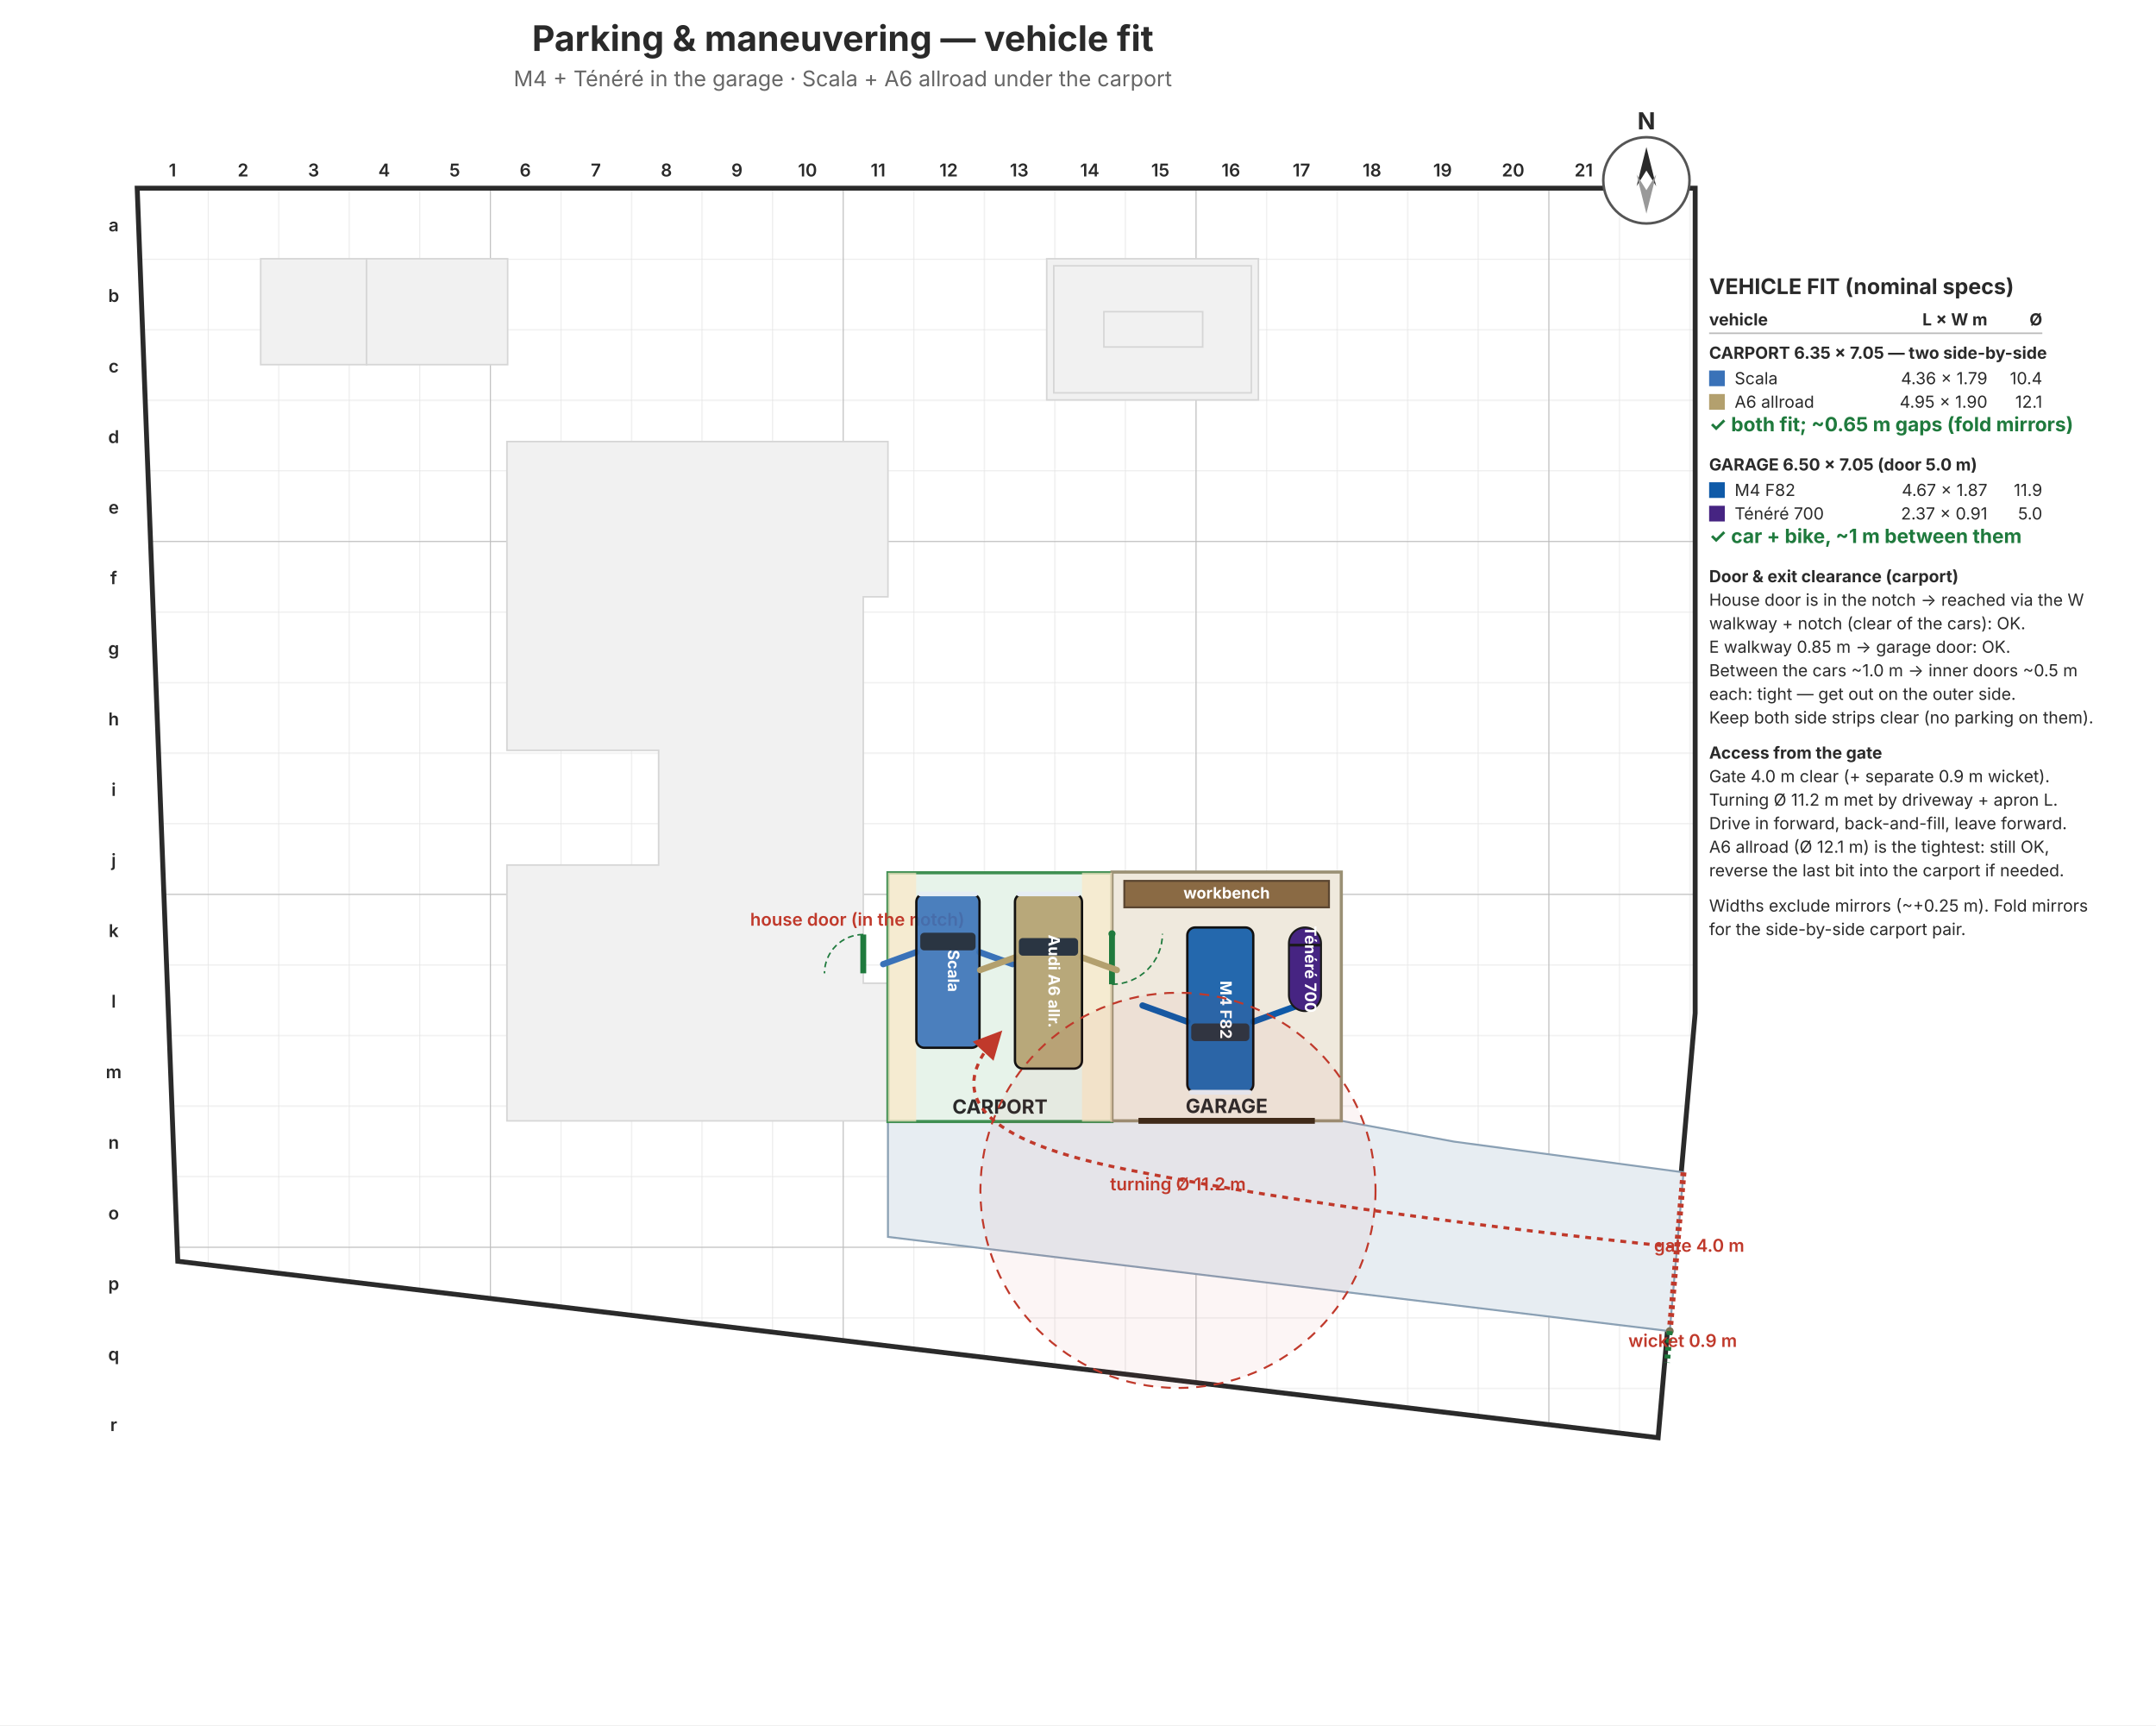
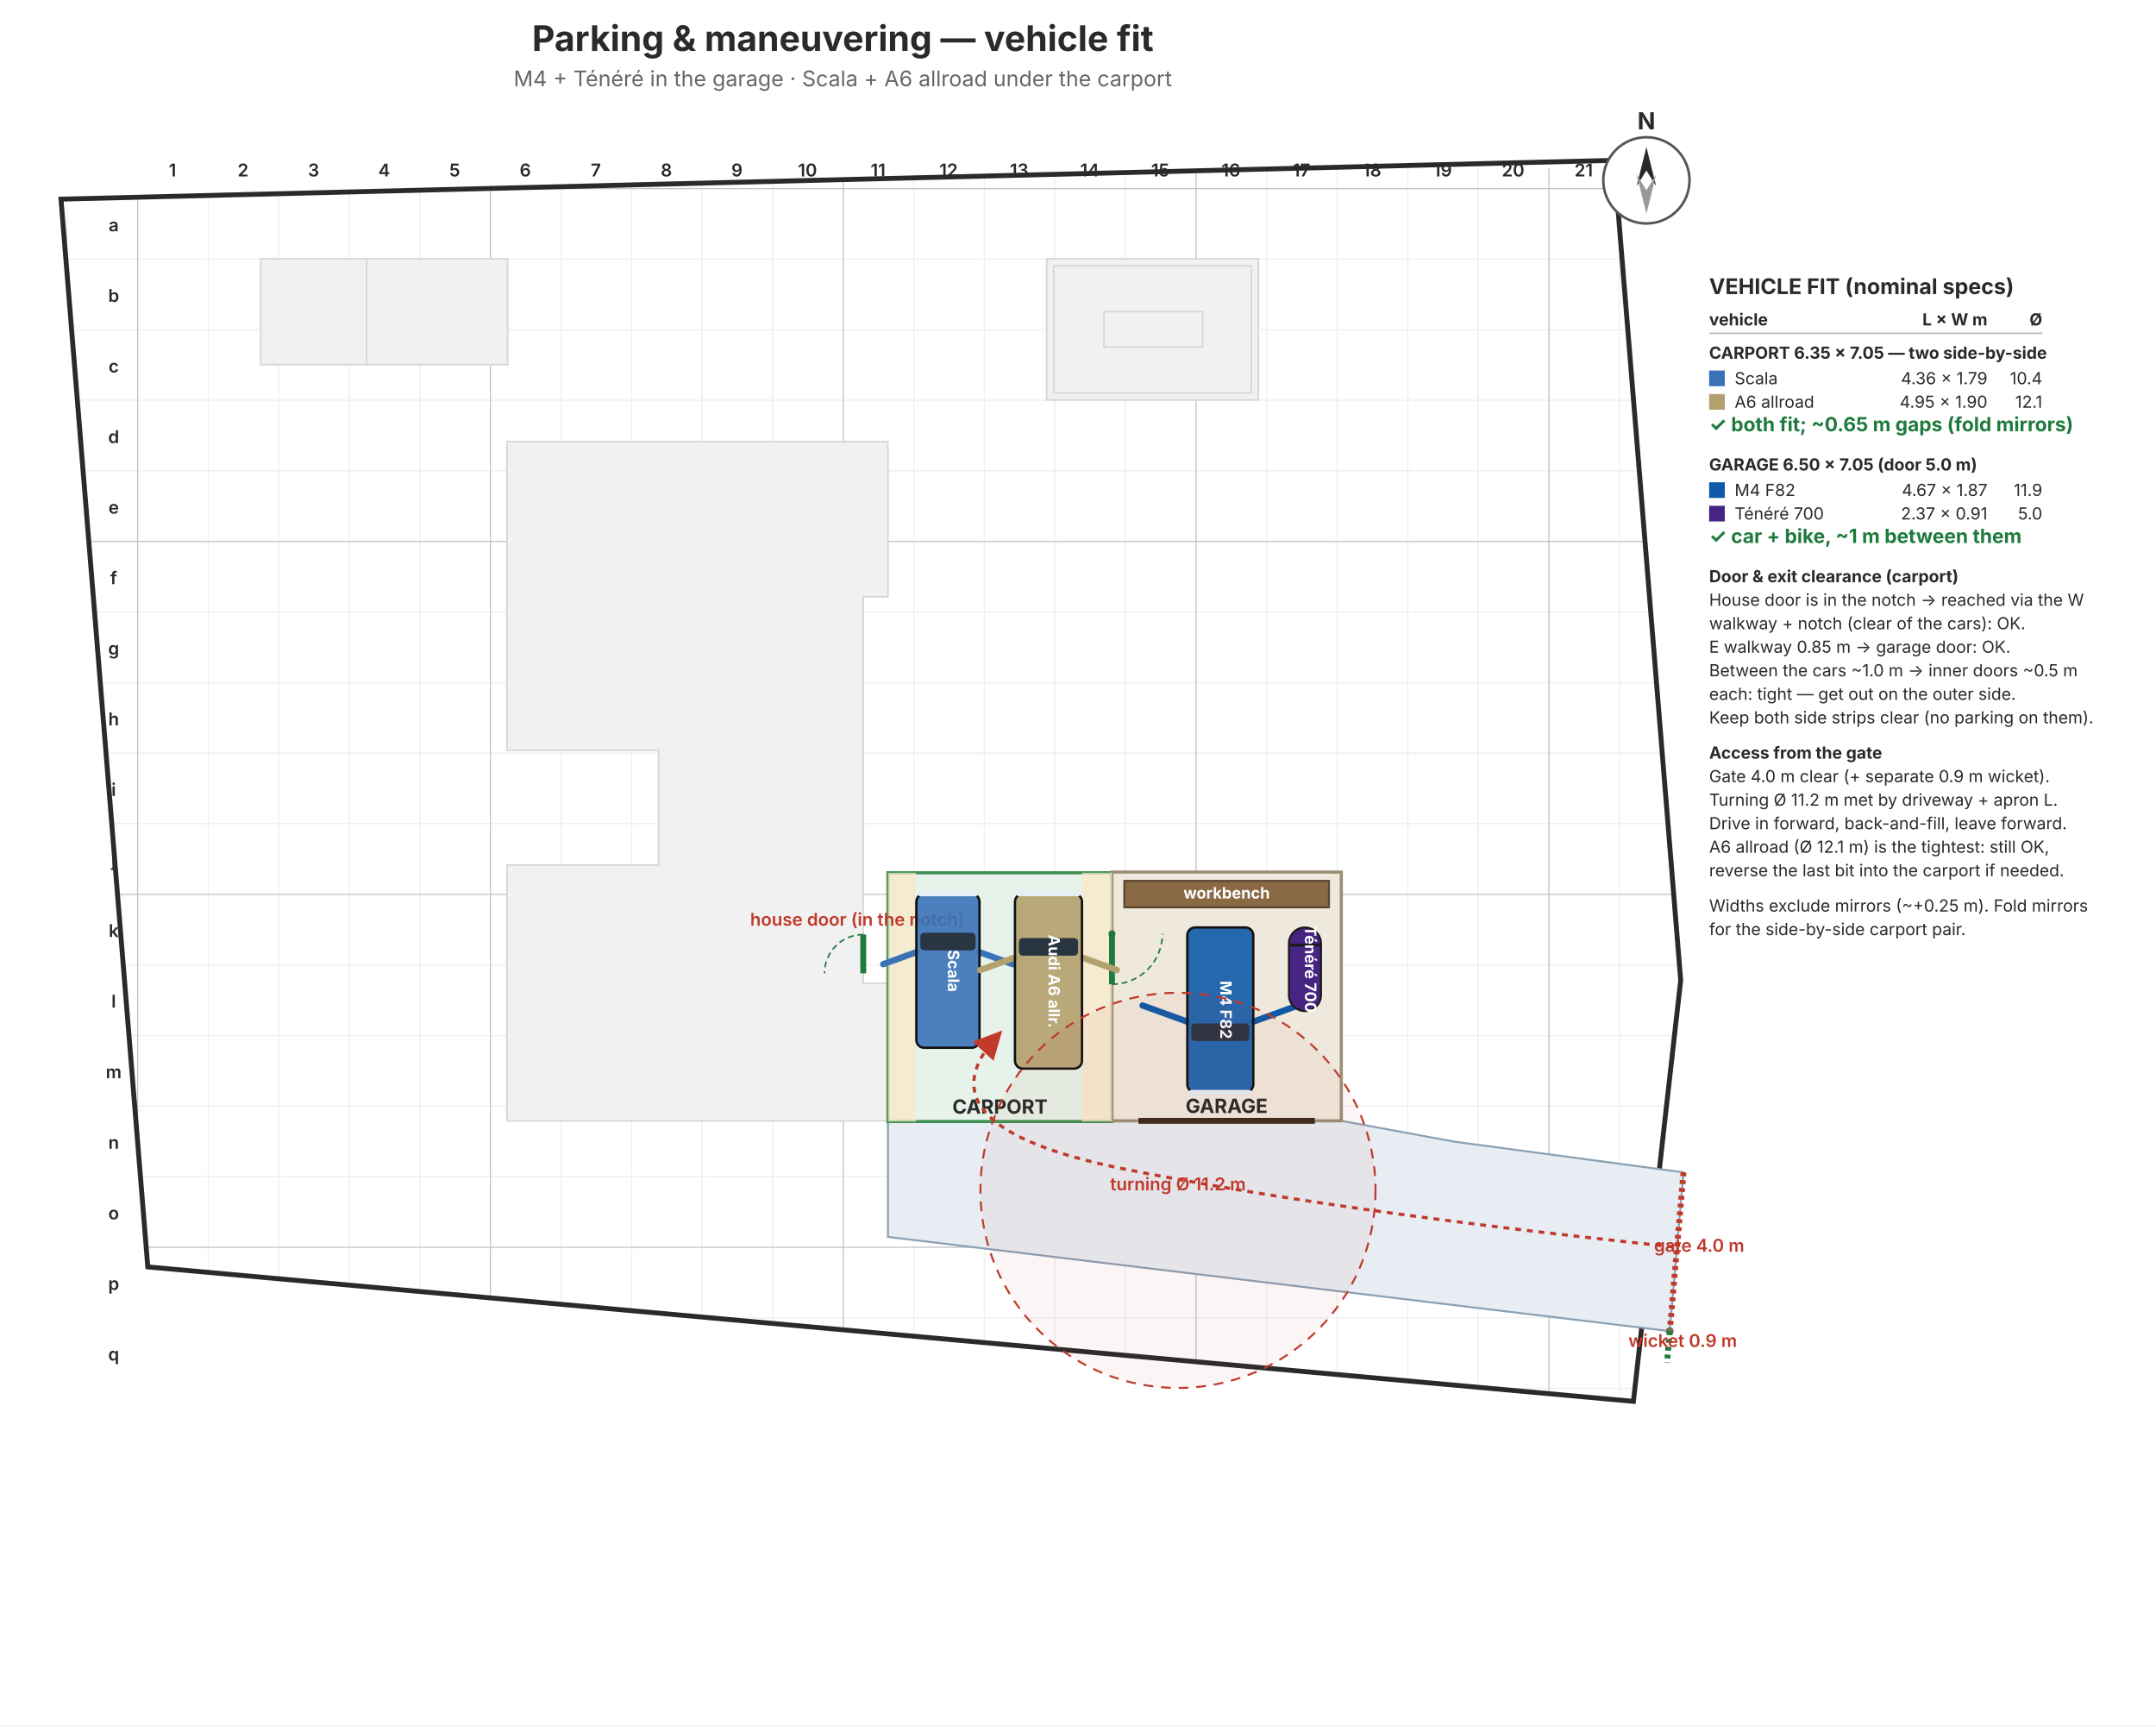
<svg xmlns="http://www.w3.org/2000/svg" viewBox="0 0 1100 880" font-family="-apple-system, BlinkMacSystemFont, sans-serif">
  <defs>
    <pattern id="cg" width="36" height="36" patternUnits="userSpaceOnUse">
      <path d="M 36 0 L 0 0 0 36" fill="none" stroke="#e2e2e2" stroke-width="0.6" />
    </pattern>
    <pattern id="mg" width="180" height="180" patternUnits="userSpaceOnUse">
      <rect width="180" height="180" fill="url(#cg)" />
      <path d="M 180 0 L 0 0 0 180" fill="none" stroke="#bcbcbc" stroke-width="1" />
    </pattern>
    <clipPath id="plot">
-       <polygon points="0,0 794.88,0 794.88,420.84 775.98,637.38 20.7,547.38" />
+       <polygon points="-38.88,5.58 753.48,-14.22 787.5,404.1 779.4,475.74 763.38,618.84 5.4,550.26" />
    </clipPath>
    <marker id="arrow" markerWidth="9" markerHeight="9" refX="7" refY="4.5" orient="auto">
      <path d="M0,0 L9,4.5 L0,9 z" fill="#c0392b" />
    </marker>
  </defs>
  <style>
    text{font-family:-apple-system,sans-serif;fill:#2a2a2a}
    .title{font-size:18px;font-weight:700;text-anchor:middle}
    .sub{font-size:11px;fill:#666;text-anchor:middle}
    .axis{font-size:9px;fill:#777;text-anchor:middle;font-weight:600}
    .bay{font-size:10px;font-weight:700}
    .vlbl{font-size:8px;font-weight:700;fill:#fff}
    .dim{font-size:9px;fill:#c0392b;text-anchor:middle;font-weight:600}
    .ph{font-size:11px;font-weight:700}
    .pt{font-size:8.5px}
    .ok{font-size:10px;font-weight:700;fill:#1f7a3d}
  </style>
  <rect width="1100" height="880" fill="white" />
  <text x="430" y="26" class="title">Parking &amp; maneuvering — vehicle fit</text>
  <text x="430" y="44" class="sub">M4 + Ténéré in the garage · Scala + A6 allroad under the carport</text>
  <g transform="translate(70, 96)">
    <g clip-path="url(#plot)">
      <rect x="-50" y="-10" width="900" height="720" fill="url(#mg)" />
    </g>
-     <polygon points="0,0 794.88,0 794.88,420.84 775.98,637.38 20.7,547.38" fill="none" stroke="#2a2a2a" stroke-width="2.5" />
+     <polygon points="-38.88,5.58 753.48,-14.22 787.5,404.1 779.4,475.74 763.38,618.84 5.4,550.26" fill="none" stroke="#2a2a2a" stroke-width="2.5" />
    <g class="axis">
      <text x="18" y="-6">1</text>
      <text x="54" y="-6">2</text>
      <text x="90" y="-6">3</text>
      <text x="126" y="-6">4</text>
      <text x="162" y="-6">5</text>
      <text x="198" y="-6">6</text>
      <text x="234" y="-6">7</text>
      <text x="270" y="-6">8</text>
      <text x="306" y="-6">9</text>
      <text x="342" y="-6">10</text>
      <text x="378" y="-6">11</text>
      <text x="414" y="-6">12</text>
      <text x="450" y="-6">13</text>
      <text x="486" y="-6">14</text>
      <text x="522" y="-6">15</text>
      <text x="558" y="-6">16</text>
      <text x="594" y="-6">17</text>
      <text x="630" y="-6">18</text>
      <text x="666" y="-6">19</text>
      <text x="702" y="-6">20</text>
      <text x="738" y="-6">21</text>
      <text x="774" y="-6">22</text>
    </g>
    <g class="axis">
      <text x="-12" y="22">a</text>
      <text x="-12" y="58">b</text>
      <text x="-12" y="94">c</text>
      <text x="-12" y="130">d</text>
      <text x="-12" y="166">e</text>
      <text x="-12" y="202">f</text>
      <text x="-12" y="238">g</text>
      <text x="-12" y="274">h</text>
      <text x="-12" y="310">i</text>
      <text x="-12" y="346">j</text>
      <text x="-12" y="382">k</text>
      <text x="-12" y="418">l</text>
      <text x="-12" y="454">m</text>
      <text x="-12" y="490">n</text>
      <text x="-12" y="526">o</text>
      <text x="-12" y="562">p</text>
      <text x="-12" y="598">q</text>
-       <text x="-12" y="634">r</text>
    </g>
    <g clip-path="url(#plot)" fill="#f1f1f1" stroke="#d6d6d6" stroke-width="0.8">
      <polygon points="188.64,129.24 383.04,129.24 383.04,208.44 370.44,208.44 370.44,405.54 383.04,405.54 383.04,475.74 188.64,475.74 188.64,345.24 266.04,345.24 266.04,286.74 188.64,286.74" />
      <rect x="117" y="36" width="72" height="54" />
      <rect x="63" y="36" width="54" height="54" />
      <rect x="464.04" y="36" width="108" height="72" />
      <rect x="467.64" y="39.6" width="100.8" height="64.8" />
      <rect x="493.2" y="63" width="50.4" height="18" />
    </g>
    <polygon points="383.04,349.2 497.34,349.2 497.34,475.74 614.34,475.74 671.94,486.36 788.94,502.02 781.92,583.02 383.04,534.96" fill="#e7edf2" stroke="#8aa0b4" stroke-width="1" />
    <rect x="383.04" y="349.2" width="114.3" height="126.9" fill="#e7f3ea" stroke="#3f8f52" stroke-width="1.6" />
    <rect x="497.34" y="348.84" width="117" height="126.9" fill="#efe9dd" stroke="#9a9074" stroke-width="1.6" />
    <line x1="510.84" y1="475.74" x2="600.84" y2="475.74" stroke="#3a2a18" stroke-width="3" />
    <text x="440.19" y="472.1" class="bay" fill="#2f6f43" text-anchor="middle">CARPORT</text>
    <text x="555.84" y="471.74" class="bay" fill="#7a6f52" text-anchor="middle">GARAGE</text>
    <rect x="503.64" y="353.34" width="104.4" height="13.5" fill="#8a6a44" stroke="#5a4530" stroke-width="1" />
    <text x="555.84" y="362.34" class="vlbl" text-anchor="middle" fill="#fff">workbench</text>
    <rect x="383.04" y="349.2" width="14.4" height="126.9" fill="#fbe9c7" fill-opacity="0.7" />
    <rect x="482.04" y="349.2" width="15.3" height="126.9" fill="#fbe9c7" fill-opacity="0.7" />
    <line x1="370.44" y1="380.7" x2="370.44" y2="400.5" stroke="#1f7a3d" stroke-width="3" />
    <path d="M 370.44,380.7 A 19.8 19.8 0 0 0 350.64,400.5" fill="none" stroke="#1f7a3d" stroke-width="0.8" stroke-dasharray="3,2" />
    <text x="367.44" y="376.2" class="dim" fill="#1f7a3d" text-anchor="end">house door (in the notch)</text>
    <line x1="497.34" y1="380.34" x2="497.34" y2="406.08" stroke="#1f7a3d" stroke-width="3" />
    <path d="M 497.34,406.08 A 25.74 25.74 0 0 0 523.08,380.34" fill="none" stroke="#1f7a3d" stroke-width="0.8" stroke-dasharray="3,2" />
    <circle cx="497.34" cy="380.34" r="1.8" fill="#1f7a3d" />
    <g transform="translate(413.64,399.24)">
      <line x1="-16.11" y1="-9.54" x2="-33.03" y2="-3.42" stroke="#3a72b8" stroke-width="3.2" stroke-linecap="round" />
      <line x1="16.11" y1="-9.54" x2="33.03" y2="-3.42" stroke="#3a72b8" stroke-width="3.2" stroke-linecap="round" />
      <rect x="-16.11" y="-39.24" width="32.22" height="78.48" rx="4" fill="#3a72b8" fill-opacity="0.9" stroke="#111" stroke-width="1.2" />
      <rect x="-14.11" y="-19.44" width="28.22" height="9" rx="2" fill="#2a3542" />
      <line x1="-14.11" y1="-39.24" x2="14.11" y2="-39.24" stroke="#e6edf4" stroke-width="2.4" stroke-linecap="round" />
    </g>
    <text x="413.64" y="399.24" class="vlbl" text-anchor="middle" transform="rotate(90 413.64 399.24)">Scala</text>
    <g transform="translate(464.94,404.55)">
      <line x1="-17.1" y1="-12.15" x2="-34.866" y2="-5.724" stroke="#b3a06e" stroke-width="3.2" stroke-linecap="round" />
      <line x1="17.1" y1="-12.15" x2="34.866" y2="-5.724" stroke="#b3a06e" stroke-width="3.2" stroke-linecap="round" />
      <rect x="-17.1" y="-44.55" width="34.2" height="89.1" rx="4" fill="#b3a06e" fill-opacity="0.9" stroke="#111" stroke-width="1.2" />
      <rect x="-15.1" y="-22.05" width="30.2" height="9" rx="2" fill="#2a3542" />
      <line x1="-15.1" y1="-44.55" x2="15.1" y2="-44.55" stroke="#e6edf4" stroke-width="2.4" stroke-linecap="round" />
    </g>
    <text x="464.94" y="404.55" class="vlbl" text-anchor="middle" transform="rotate(90 464.94 404.55)">Audi A6 allr.</text>
    <g transform="translate(552.6,419.13)">
      <line x1="-16.83" y1="6.03" x2="-39.672" y2="-2.232" stroke="#0f5aa8" stroke-width="3.2" stroke-linecap="round" />
      <line x1="16.83" y1="6.03" x2="39.672" y2="-2.232" stroke="#0f5aa8" stroke-width="3.2" stroke-linecap="round" />
      <rect x="-16.83" y="-42.03" width="33.66" height="84.06" rx="4" fill="#0f5aa8" fill-opacity="0.9" stroke="#111" stroke-width="1.2" />
      <rect x="-14.83" y="6.93" width="29.66" height="9" rx="2" fill="#2a3542" />
      <line x1="-14.83" y1="42.03" x2="14.83" y2="42.03" stroke="#e6edf4" stroke-width="2.4" stroke-linecap="round" />
    </g>
    <text x="552.6" y="419.13" class="vlbl" text-anchor="middle" transform="rotate(90 552.6 419.13)">M4 F82</text>
    <g transform="translate(595.8,398.43)">
      <rect x="-8.19" y="-21.33" width="16.38" height="42.66" rx="8.19" fill="#462482" stroke="#1a1a1a" stroke-width="1" />
      <line x1="-8.1" y1="-12.33" x2="8.1" y2="-12.33" stroke="#1a1a1a" stroke-width="1.4" />
    </g>
    <text x="595.8" y="398.43" class="vlbl" text-anchor="middle" transform="rotate(90 595.8 398.43)">Ténéré 700</text>
    <line x1="788.94" y1="502.02" x2="781.92" y2="583.02" stroke="#c0392b" stroke-width="3" stroke-dasharray="2,2" />
    <text x="796.94" y="542.52" class="dim" text-anchor="start">gate 4.0 m</text>
    <circle cx="781.92" cy="583.02" r="2" fill="#7a6f52" />
    <line x1="781.92" y1="583.02" x2="780.52" y2="599.16" stroke="#1f7a3d" stroke-width="3" stroke-dasharray="2,2" />
    <text x="788.52" y="591.09" class="dim" fill="#1f7a3d" text-anchor="start">wicket 0.9 m</text>
    <circle cx="531" cy="511.2" r="100.8" fill="#c0392b" fill-opacity="0.05" stroke="#c0392b" stroke-width="1" stroke-dasharray="5,4" />
    <text x="531" y="511.2" class="dim">turning Ø 11.2 m</text>
    <path d="M 783.54,540 Q 612,522 504,500.4 T 439.2,432" fill="none" stroke="#c0392b" stroke-width="1.6" stroke-dasharray="3,3" marker-end="url(#arrow)" />
  </g>
  <g transform="translate(840, 92)">
    <circle r="22" fill="white" stroke="#555" stroke-width="1.3" />
    <path d="M 0 -17 L 5 3 L 0 -5 L -5 3 Z" fill="#2a2a2a" />
    <path d="M 0 5 L 5 -3 L 0 17 L -5 -3 Z" fill="#999" />
    <text y="-26" font-size="12" font-weight="700" text-anchor="middle">N</text>
  </g>
  <g transform="translate(872, 150)">
    <text x="0" y="0" class="ph">VEHICLE FIT (nominal specs)</text>
    <text x="0" y="16" class="pt" font-weight="700" fill="#555">vehicle</text>
    <text x="142" y="16" class="pt" font-weight="700" fill="#555" text-anchor="end">L × W m</text>
    <text x="170" y="16" class="pt" font-weight="700" fill="#555" text-anchor="end">Ø</text>
    <line x1="0" y1="20" x2="170" y2="20" stroke="#bbb" stroke-width="0.8" />
    <text x="0" y="33" class="pt" font-weight="700" fill="#333">CARPORT 6.35 × 7.05 — two side-by-side</text>
    <rect x="0" y="39" width="8" height="8" fill="#3a72b8" />
    <text x="13" y="46" class="pt">Scala</text>
    <text x="142" y="46" class="pt" text-anchor="end">4.36 × 1.79</text>
    <text x="170" y="46" class="pt" text-anchor="end">10.4</text>
    <rect x="0" y="51" width="8" height="8" fill="#b3a06e" />
    <text x="13" y="58" class="pt">A6 allroad</text>
    <text x="142" y="58" class="pt" text-anchor="end">4.95 × 1.90</text>
    <text x="170" y="58" class="pt" text-anchor="end">12.1</text>
    <text x="0" y="70" class="ok" font-size="8.5">✓ both fit; ~0.65 m gaps (fold mirrors)</text>
    <text x="0" y="90" class="pt" font-weight="700" fill="#333">GARAGE 6.50 × 7.05 (door 5.0 m)</text>
    <rect x="0" y="96" width="8" height="8" fill="#0f5aa8" />
    <text x="13" y="103" class="pt">M4 F82</text>
    <text x="142" y="103" class="pt" text-anchor="end">4.67 × 1.87</text>
    <text x="170" y="103" class="pt" text-anchor="end">11.9</text>
    <rect x="0" y="108" width="8" height="8" fill="#462482" />
    <text x="13" y="115" class="pt">Ténéré 700</text>
    <text x="142" y="115" class="pt" text-anchor="end">2.37 × 0.91</text>
    <text x="170" y="115" class="pt" text-anchor="end">5.0</text>
    <text x="0" y="127" class="ok" font-size="8.5">✓ car + bike, ~1 m between them</text>
    <text x="0" y="147" class="pt" fill="#444" font-weight="700">Door &amp; exit clearance (carport)</text>
    <text x="0" y="159" class="pt" fill="#555">House door is in the notch → reached via the W</text>
    <text x="0" y="171" class="pt" fill="#555">walkway + notch (clear of the cars): OK.</text>
    <text x="0" y="183" class="pt" fill="#555">E walkway 0.85 m → garage door: OK.</text>
    <text x="0" y="195" class="pt" fill="#555">Between the cars ~1.0 m → inner doors ~0.5 m</text>
    <text x="0" y="207" class="pt" fill="#555">each: tight — get out on the outer side.</text>
    <text x="0" y="219" class="pt" fill="#555">Keep both side strips clear (no parking on them).</text>
    <text x="0" y="237" class="pt" fill="#444" font-weight="700">Access from the gate</text>
    <text x="0" y="249" class="pt" fill="#555">Gate 4.0 m clear (+ separate 0.9 m wicket).</text>
    <text x="0" y="261" class="pt" fill="#555">Turning Ø 11.2 m met by driveway + apron L.</text>
    <text x="0" y="273" class="pt" fill="#555">Drive in forward, back-and-fill, leave forward.</text>
    <text x="0" y="285" class="pt" fill="#555">A6 allroad (Ø 12.1 m) is the tightest: still OK,</text>
    <text x="0" y="297" class="pt" fill="#555">reverse the last bit into the carport if needed.</text>
    <text x="0" y="315" class="pt" fill="#888">Widths exclude mirrors (~+0.25 m). Fold mirrors</text>
    <text x="0" y="327" class="pt" fill="#888">for the side-by-side carport pair.</text>
  </g>
</svg>
